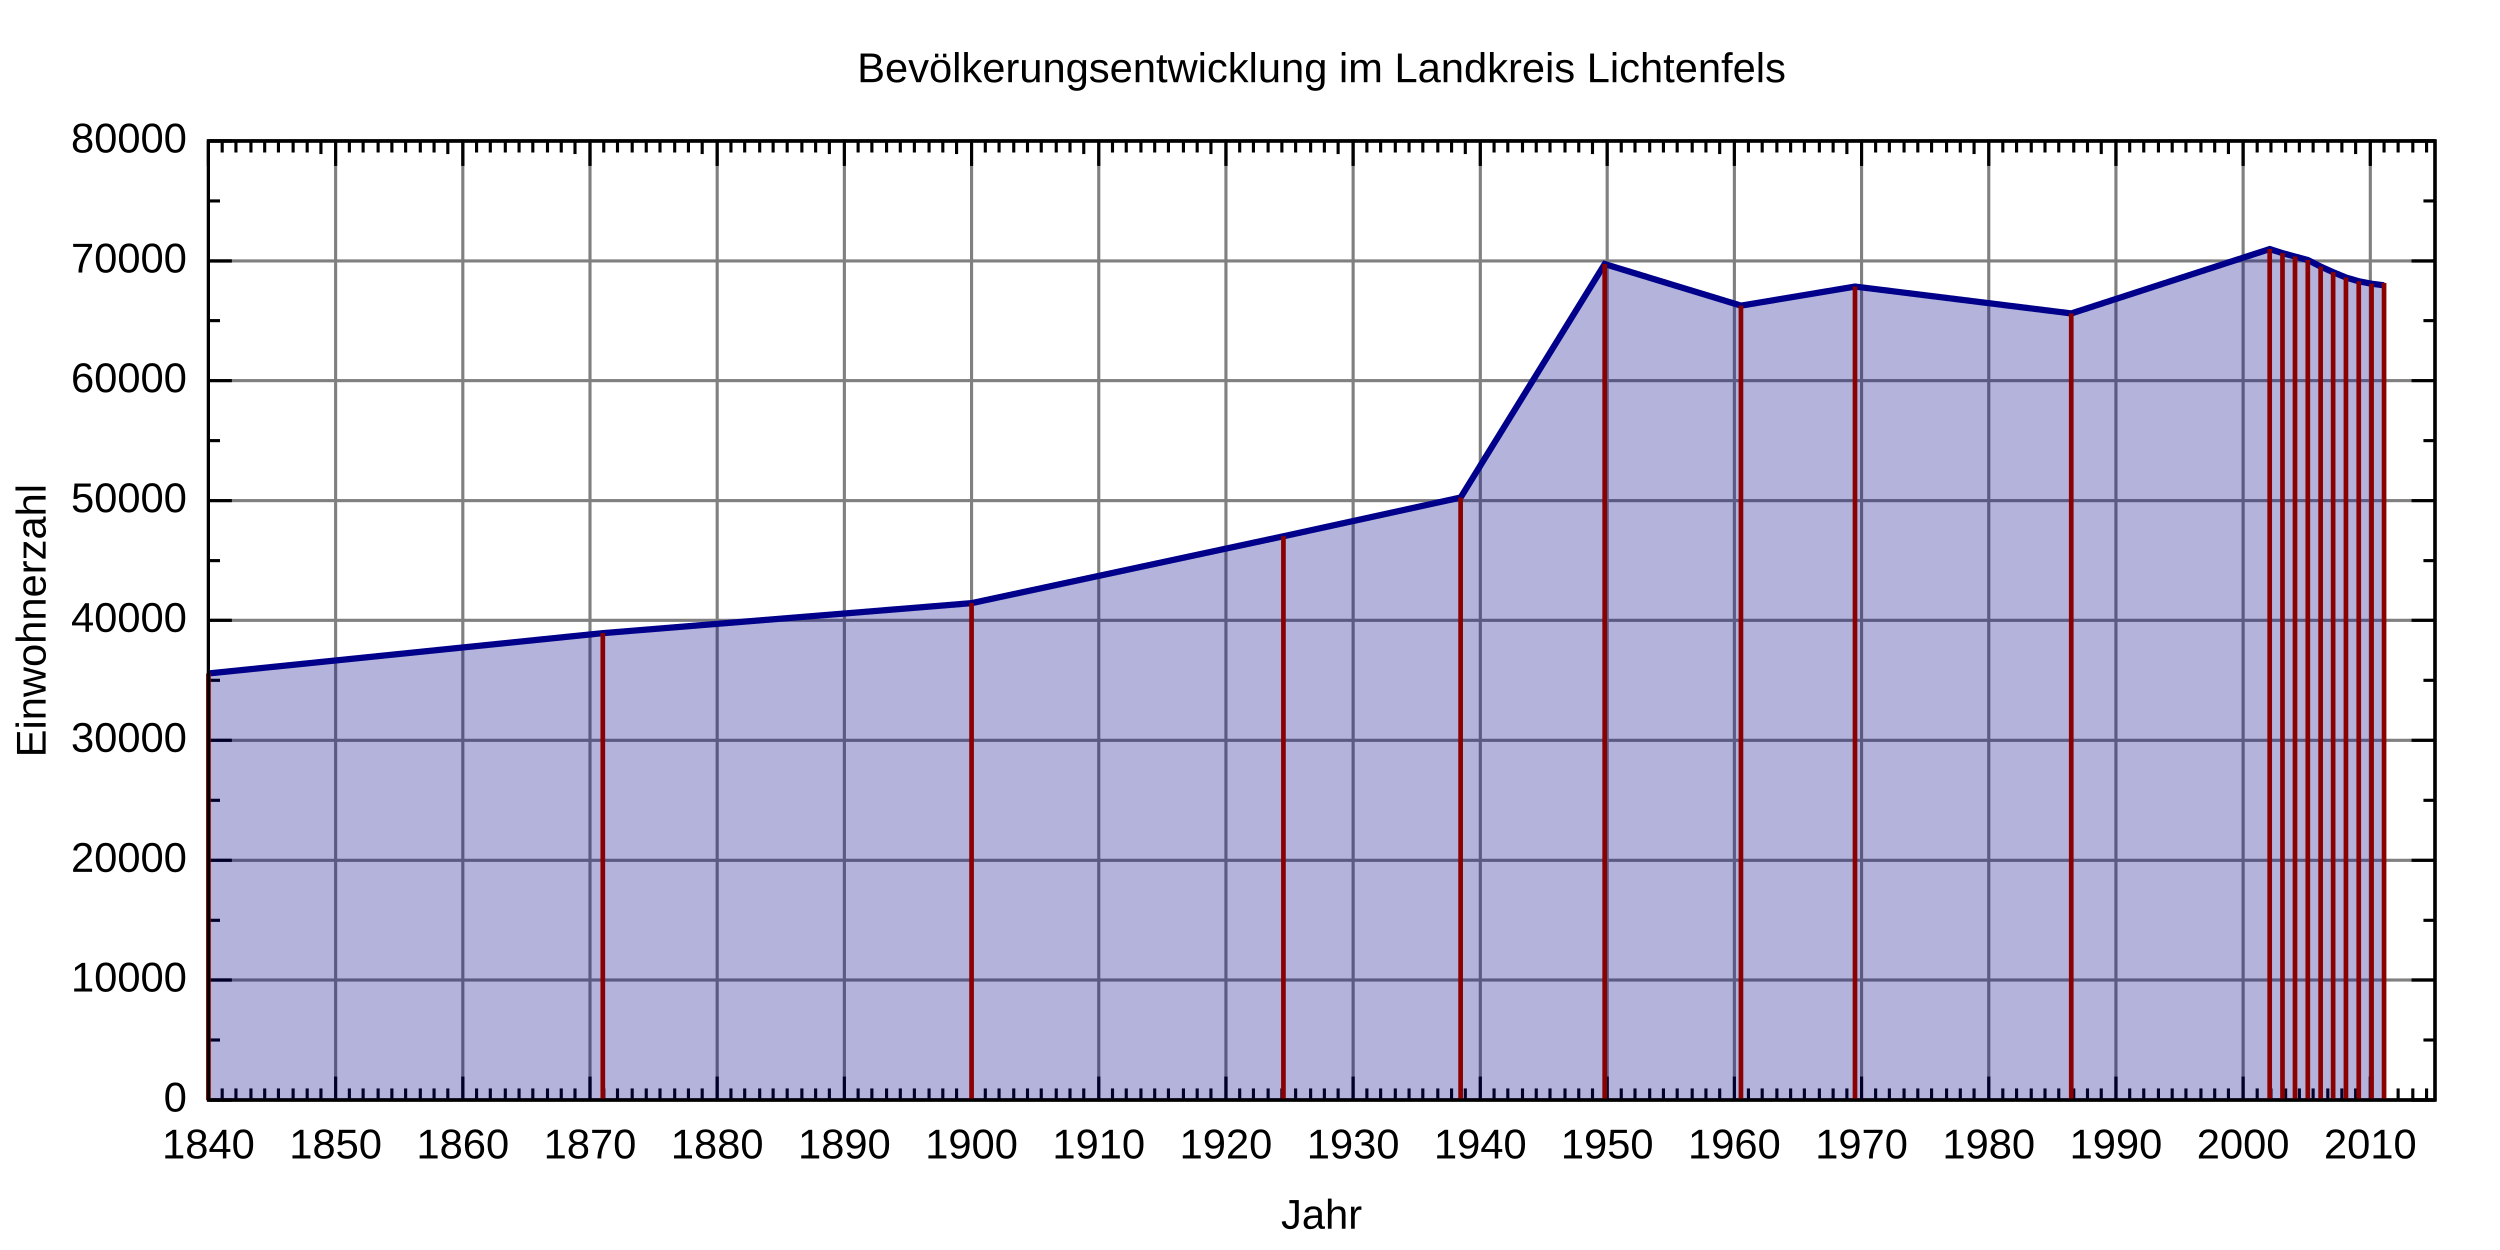
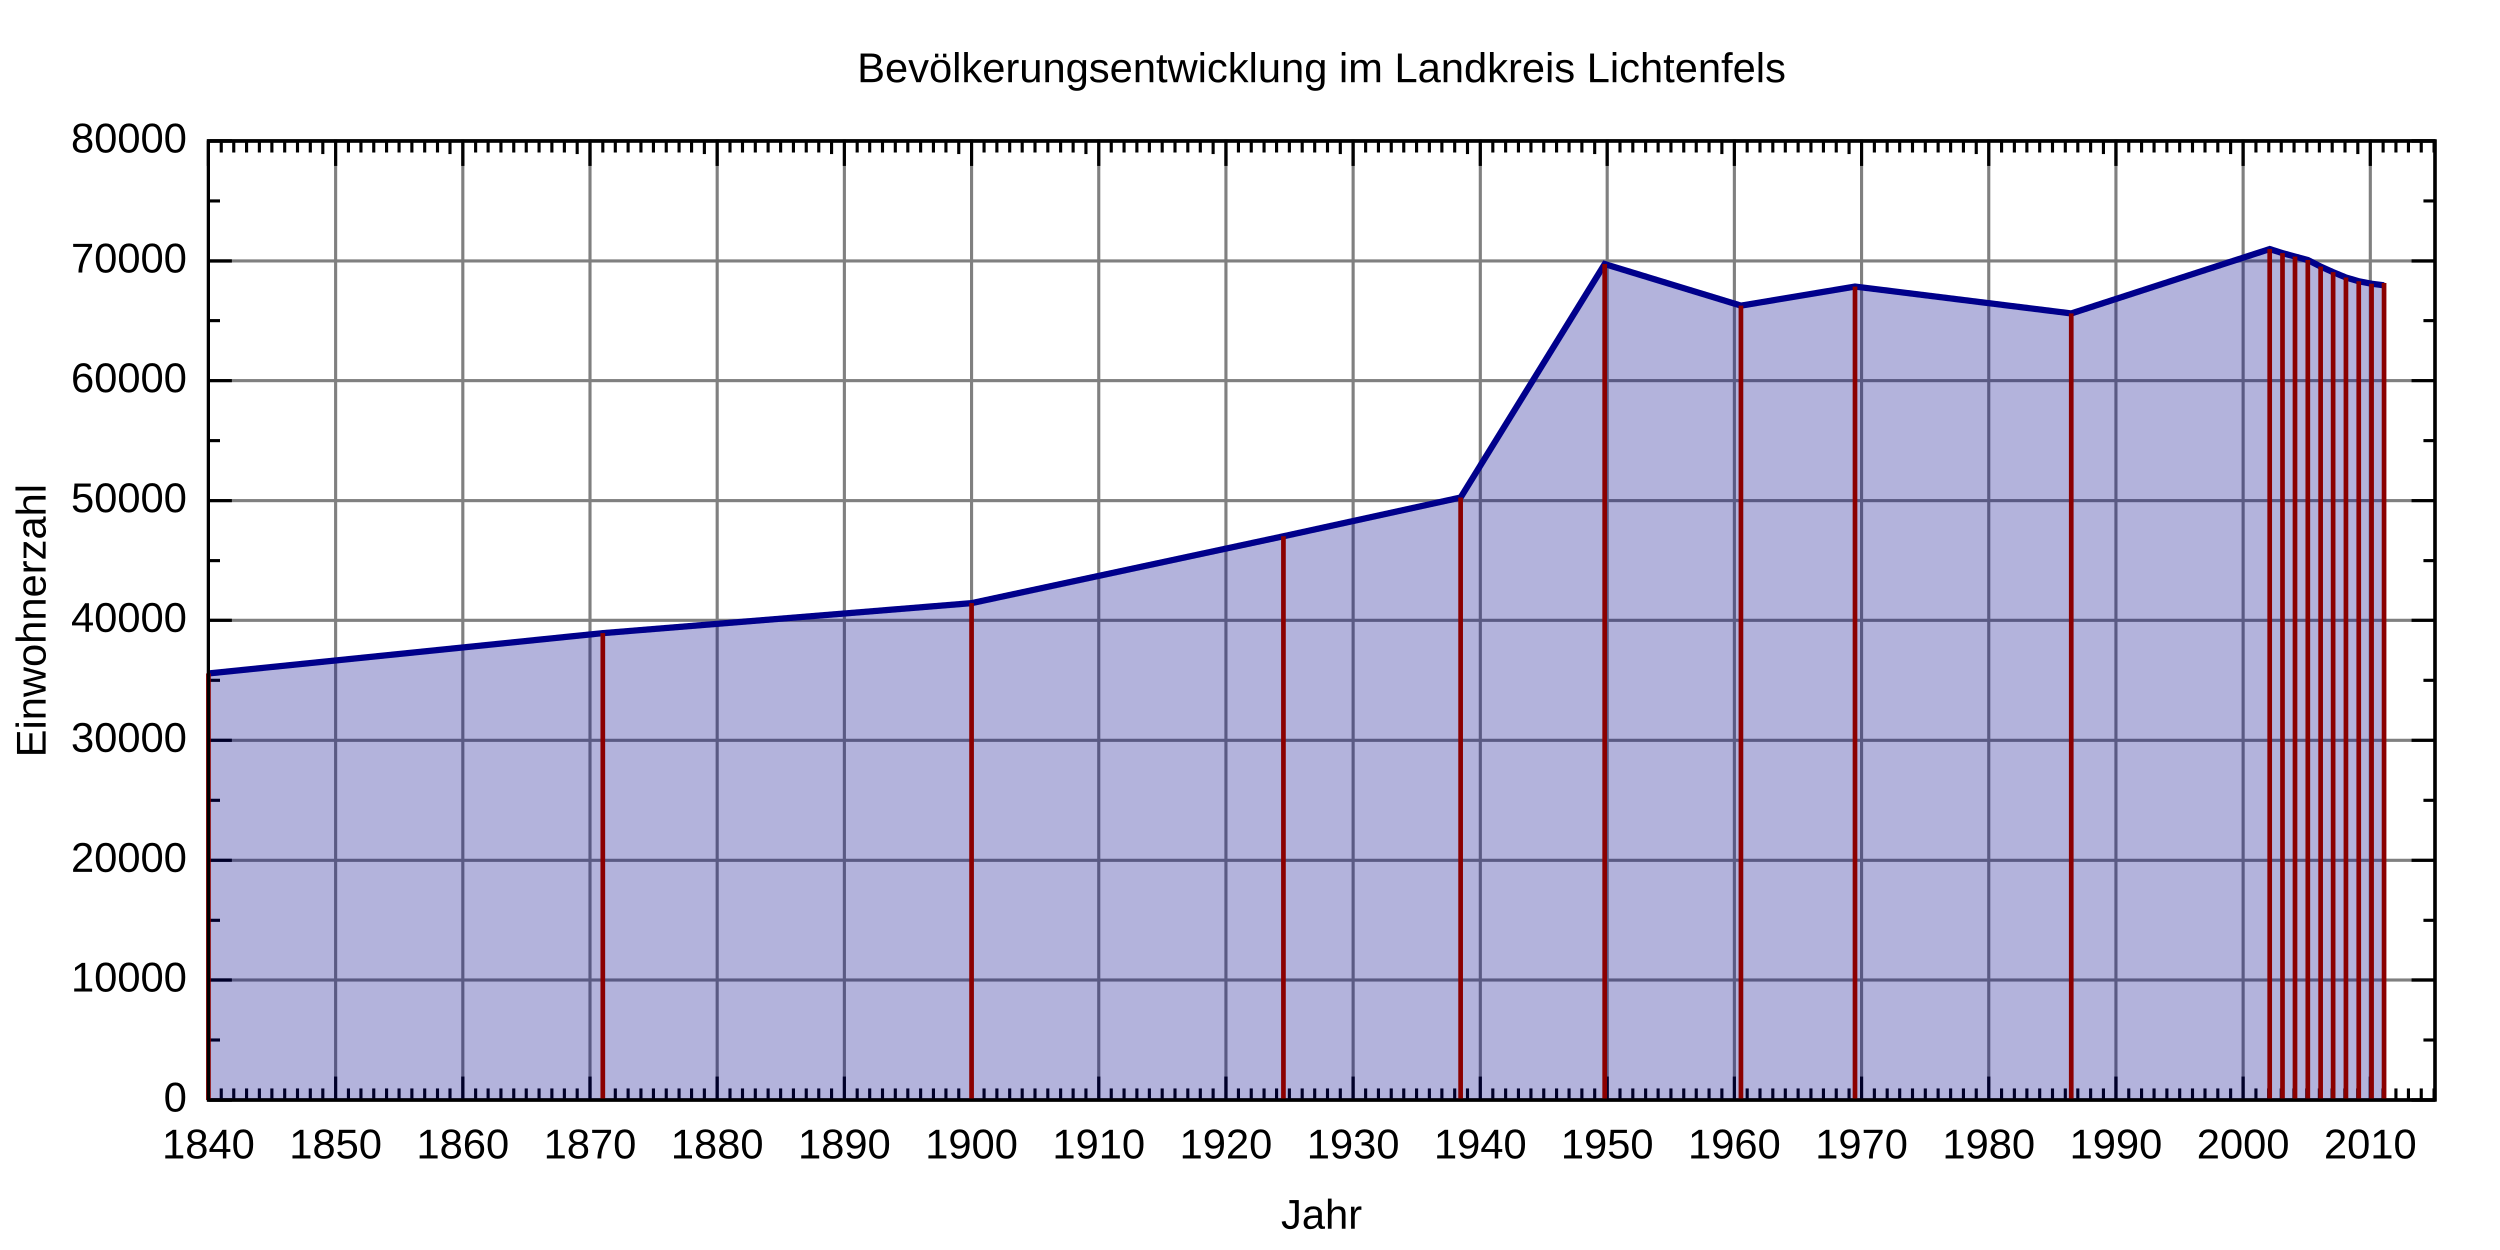
<svg xmlns="http://www.w3.org/2000/svg" xmlns:xlink="http://www.w3.org/1999/xlink" width="800" height="400" viewBox="0 0 800 400">
  <g id="gnuplot_canvas">
    <rect x="0" y="0" width="800" height="400" fill="none" />
    <defs>
      <circle id="gpDot" r="0.5" stroke-width="0.5" />
      <path id="gpPt0" stroke-width="0.267" stroke="currentColor" d="M-1,0 h2 M0,-1 v2" />
      <path id="gpPt1" stroke-width="0.267" stroke="currentColor" d="M-1,-1 L1,1 M1,-1 L-1,1" />
      <path id="gpPt2" stroke-width="0.267" stroke="currentColor" d="M-1,0 L1,0 M0,-1 L0,1 M-1,-1 L1,1 M-1,1 L1,-1" />
      <rect id="gpPt3" stroke-width="0.267" stroke="currentColor" x="-1" y="-1" width="2" height="2" />
      <rect id="gpPt4" stroke-width="0.267" stroke="currentColor" fill="currentColor" x="-1" y="-1" width="2" height="2" />
      <circle id="gpPt5" stroke-width="0.267" stroke="currentColor" cx="0" cy="0" r="1" />
      <use xlink:href="#gpPt5" id="gpPt6" fill="currentColor" stroke="none" />
      <path id="gpPt7" stroke-width="0.267" stroke="currentColor" d="M0,-1.33 L-1.33,0.67 L1.33,0.67 z" />
      <use xlink:href="#gpPt7" id="gpPt8" fill="currentColor" stroke="none" />
      <use xlink:href="#gpPt7" id="gpPt9" stroke="currentColor" transform="rotate(180)" />
      <use xlink:href="#gpPt9" id="gpPt10" fill="currentColor" stroke="none" />
      <use xlink:href="#gpPt3" id="gpPt11" stroke="currentColor" transform="rotate(45)" />
      <use xlink:href="#gpPt11" id="gpPt12" fill="currentColor" stroke="none" />
    </defs>
    <g style="fill:none; color:white; stroke:currentColor; stroke-width:1.00; stroke-linecap:butt; stroke-linejoin:miter">
</g>
    <g style="fill:none; color:black; stroke:currentColor; stroke-width:1.00; stroke-linecap:butt; stroke-linejoin:miter">
</g>
    <g style="fill:none; color:gray; stroke:currentColor; stroke-width:1.00; stroke-linecap:butt; stroke-linejoin:miter">
      <path class="gridline" d="M66.7,352.0 L779.2,352.0  h0.01" />
    </g>
    <g style="fill:none; color:black; stroke:currentColor; stroke-width:1.00; stroke-linecap:butt; stroke-linejoin:miter">
      <path d="M66.7,352.0 L74.2,352.0 M779.2,352.0 L771.7,352.0  h0.01" />
      <g transform="translate(59.8,355.7)" style="stroke:none; fill:black; font-family:Arial; font-size:10.00pt; text-anchor:end">
        <text>0</text>
      </g>
      <path d="M66.7,332.8 L70.4,332.8 M779.2,332.8 L775.5,332.8  h0.01" />
    </g>
    <g style="fill:none; color:gray; stroke:currentColor; stroke-width:1.00; stroke-linecap:butt; stroke-linejoin:miter">
      <path class="gridline" d="M66.7,313.6 L779.2,313.6  h0.01" />
    </g>
    <g style="fill:none; color:black; stroke:currentColor; stroke-width:1.00; stroke-linecap:butt; stroke-linejoin:miter">
      <path d="M66.7,313.6 L74.2,313.6 M779.2,313.6 L771.7,313.6  h0.01" />
      <g transform="translate(59.8,317.3)" style="stroke:none; fill:black; font-family:Arial; font-size:10.00pt; text-anchor:end">
        <text>10000</text>
      </g>
      <path d="M66.7,294.5 L70.4,294.5 M779.2,294.5 L775.5,294.5  h0.01" />
    </g>
    <g style="fill:none; color:gray; stroke:currentColor; stroke-width:1.00; stroke-linecap:butt; stroke-linejoin:miter">
      <path class="gridline" d="M66.7,275.3 L779.2,275.3  h0.01" />
    </g>
    <g style="fill:none; color:black; stroke:currentColor; stroke-width:1.00; stroke-linecap:butt; stroke-linejoin:miter">
      <path d="M66.7,275.3 L74.2,275.3 M779.2,275.3 L771.7,275.3  h0.01" />
      <g transform="translate(59.8,279.0)" style="stroke:none; fill:black; font-family:Arial; font-size:10.00pt; text-anchor:end">
        <text>20000</text>
      </g>
      <path d="M66.7,256.1 L70.4,256.1 M779.2,256.1 L775.5,256.1  h0.01" />
    </g>
    <g style="fill:none; color:gray; stroke:currentColor; stroke-width:1.00; stroke-linecap:butt; stroke-linejoin:miter">
      <path class="gridline" d="M66.7,236.9 L779.2,236.9  h0.01" />
    </g>
    <g style="fill:none; color:black; stroke:currentColor; stroke-width:1.00; stroke-linecap:butt; stroke-linejoin:miter">
      <path d="M66.7,236.9 L74.2,236.9 M779.2,236.9 L771.7,236.9  h0.01" />
      <g transform="translate(59.8,240.6)" style="stroke:none; fill:black; font-family:Arial; font-size:10.00pt; text-anchor:end">
        <text>30000</text>
      </g>
      <path d="M66.7,217.7 L70.4,217.7 M779.2,217.7 L775.5,217.7  h0.01" />
    </g>
    <g style="fill:none; color:gray; stroke:currentColor; stroke-width:1.00; stroke-linecap:butt; stroke-linejoin:miter">
      <path class="gridline" d="M66.7,198.5 L779.2,198.5  h0.01" />
    </g>
    <g style="fill:none; color:black; stroke:currentColor; stroke-width:1.00; stroke-linecap:butt; stroke-linejoin:miter">
      <path d="M66.7,198.5 L74.2,198.5 M779.2,198.5 L771.7,198.5  h0.01" />
      <g transform="translate(59.8,202.2)" style="stroke:none; fill:black; font-family:Arial; font-size:10.00pt; text-anchor:end">
        <text>40000</text>
      </g>
      <path d="M66.7,179.4 L70.4,179.4 M779.2,179.4 L775.5,179.4  h0.01" />
    </g>
    <g style="fill:none; color:gray; stroke:currentColor; stroke-width:1.00; stroke-linecap:butt; stroke-linejoin:miter">
      <path class="gridline" d="M66.7,160.2 L779.2,160.2  h0.01" />
    </g>
    <g style="fill:none; color:black; stroke:currentColor; stroke-width:1.00; stroke-linecap:butt; stroke-linejoin:miter">
      <path d="M66.7,160.2 L74.2,160.2 M779.2,160.2 L771.7,160.2  h0.01" />
      <g transform="translate(59.8,163.9)" style="stroke:none; fill:black; font-family:Arial; font-size:10.00pt; text-anchor:end">
        <text>50000</text>
      </g>
      <path d="M66.7,141.0 L70.4,141.0 M779.2,141.0 L775.5,141.0  h0.01" />
    </g>
    <g style="fill:none; color:gray; stroke:currentColor; stroke-width:1.00; stroke-linecap:butt; stroke-linejoin:miter">
      <path class="gridline" d="M66.7,121.8 L779.2,121.8  h0.01" />
    </g>
    <g style="fill:none; color:black; stroke:currentColor; stroke-width:1.00; stroke-linecap:butt; stroke-linejoin:miter">
      <path d="M66.7,121.8 L74.2,121.8 M779.2,121.8 L771.7,121.8  h0.01" />
      <g transform="translate(59.8,125.5)" style="stroke:none; fill:black; font-family:Arial; font-size:10.00pt; text-anchor:end">
        <text>60000</text>
      </g>
      <path d="M66.7,102.6 L70.4,102.6 M779.2,102.6 L775.5,102.6  h0.01" />
    </g>
    <g style="fill:none; color:gray; stroke:currentColor; stroke-width:1.00; stroke-linecap:butt; stroke-linejoin:miter">
      <path class="gridline" d="M66.7,83.5 L779.2,83.5  h0.01" />
    </g>
    <g style="fill:none; color:black; stroke:currentColor; stroke-width:1.00; stroke-linecap:butt; stroke-linejoin:miter">
      <path d="M66.7,83.5 L74.2,83.5 M779.2,83.5 L771.7,83.5  h0.01" />
      <g transform="translate(59.8,87.2)" style="stroke:none; fill:black; font-family:Arial; font-size:10.00pt; text-anchor:end">
        <text>70000</text>
      </g>
      <path d="M66.7,64.3 L70.4,64.3 M779.2,64.3 L775.5,64.3  h0.01" />
    </g>
    <g style="fill:none; color:gray; stroke:currentColor; stroke-width:1.00; stroke-linecap:butt; stroke-linejoin:miter">
      <path class="gridline" d="M66.7,45.1 L779.2,45.1  h0.01" />
    </g>
    <g style="fill:none; color:black; stroke:currentColor; stroke-width:1.00; stroke-linecap:butt; stroke-linejoin:miter">
      <path d="M66.7,45.1 L74.2,45.1 M779.2,45.1 L771.7,45.1  h0.01" />
      <g transform="translate(59.8,48.8)" style="stroke:none; fill:black; font-family:Arial; font-size:10.00pt; text-anchor:end">
        <text>80000</text>
      </g>
    </g>
    <g style="fill:none; color:gray; stroke:currentColor; stroke-width:1.00; stroke-linecap:butt; stroke-linejoin:miter">
      <path class="gridline" d="M66.7,352.0 L66.7,45.1  h0.01" />
    </g>
    <g style="fill:none; color:black; stroke:currentColor; stroke-width:1.00; stroke-linecap:butt; stroke-linejoin:miter">
      <path d="M66.7,352.0 L66.7,344.5 M66.7,45.1 L66.7,52.6  h0.01" />
      <g transform="translate(66.7,370.7)" style="stroke:none; fill:black; font-family:Arial; font-size:10.00pt; text-anchor:middle">
        <text>1840</text>
      </g>
-       <path d="M71.1,352.0 L71.1,348.3 M71.1,45.1 L71.1,48.8 M75.5,352.0 L75.5,348.3 M75.5,45.1 L75.5,48.8    M80.3,352.0 L80.3,348.3 M80.3,45.1 L80.3,48.8 M84.7,352.0 L84.7,348.3 M84.7,45.1 L84.7,48.8    M89.1,352.0 L89.1,348.3 M89.1,45.1 L89.1,48.8 M93.8,352.0 L93.8,348.3 M93.8,45.1 L93.8,48.8    M98.3,352.0 L98.3,348.3 M98.3,45.1 L98.3,48.8 M102.7,352.0 L102.7,348.3 M102.7,45.1 L102.7,48.8     h0.01" />
+       <path d="M70.8,352.0 L70.8,348.3 M70.8,45.1 L70.8,48.8 M74.8,352.0 L74.8,348.3 M74.8,45.1 L74.8,48.8    M78.9,352.0 L78.9,348.3 M78.9,45.1 L78.9,48.8 M83.0,352.0 L83.0,348.3 M83.0,45.1 L83.0,48.8    M87.0,352.0 L87.0,348.3 M87.0,45.1 L87.0,48.8 M91.1,352.0 L91.1,348.3 M91.1,45.1 L91.1,48.8    M95.2,352.0 L95.2,348.3 M95.2,45.1 L95.2,48.8 M99.3,352.0 L99.3,348.3 M99.3,45.1 L99.3,48.8    M103.3,352.0 L103.3,348.3 M103.3,45.1 L103.3,48.8  h0.01" />
    </g>
    <g style="fill:none; color:gray; stroke:currentColor; stroke-width:1.00; stroke-linecap:butt; stroke-linejoin:miter">
      <path class="gridline" d="M107.4,352.0 L107.4,45.1  h0.01" />
    </g>
    <g style="fill:none; color:black; stroke:currentColor; stroke-width:1.00; stroke-linecap:butt; stroke-linejoin:miter">
      <path d="M107.4,352.0 L107.4,344.5 M107.4,45.1 L107.4,52.6  h0.01" />
      <g transform="translate(107.4,370.7)" style="stroke:none; fill:black; font-family:Arial; font-size:10.00pt; text-anchor:middle">
        <text>1850</text>
      </g>
-       <path d="M111.8,352.0 L111.8,348.3 M111.8,45.1 L111.8,48.8 M116.2,352.0 L116.2,348.3 M116.2,45.1 L116.2,48.8    M121.0,352.0 L121.0,348.3 M121.0,45.1 L121.0,48.8 M125.4,352.0 L125.4,348.3 M125.4,45.1 L125.4,48.8    M129.8,352.0 L129.8,348.3 M129.8,45.1 L129.8,48.8 M134.5,352.0 L134.5,348.3 M134.5,45.1 L134.5,48.8    M138.9,352.0 L138.9,348.3 M138.9,45.1 L138.9,48.8 M143.3,352.0 L143.3,348.3 M143.3,45.1 L143.3,48.8     h0.01" />
+       <path d="M111.5,352.0 L111.5,348.3 M111.5,45.1 L111.5,48.8 M115.5,352.0 L115.5,348.3 M115.5,45.1 L115.5,48.8    M119.6,352.0 L119.6,348.3 M119.6,45.1 L119.6,48.8 M123.7,352.0 L123.7,348.3 M123.7,45.1 L123.7,48.8    M127.7,352.0 L127.7,348.3 M127.7,45.1 L127.7,48.8 M131.8,352.0 L131.8,348.3 M131.8,45.1 L131.8,48.8    M135.9,352.0 L135.9,348.3 M135.9,45.1 L135.9,48.8 M140.0,352.0 L140.0,348.3 M140.0,45.1 L140.0,48.8    M144.0,352.0 L144.0,348.3 M144.0,45.1 L144.0,48.8  h0.01" />
    </g>
    <g style="fill:none; color:gray; stroke:currentColor; stroke-width:1.00; stroke-linecap:butt; stroke-linejoin:miter">
      <path class="gridline" d="M148.1,352.0 L148.1,45.1  h0.01" />
    </g>
    <g style="fill:none; color:black; stroke:currentColor; stroke-width:1.00; stroke-linecap:butt; stroke-linejoin:miter">
      <path d="M148.1,352.0 L148.1,344.5 M148.1,45.1 L148.1,52.6  h0.01" />
      <g transform="translate(148.1,370.7)" style="stroke:none; fill:black; font-family:Arial; font-size:10.00pt; text-anchor:middle">
        <text>1860</text>
      </g>
-       <path d="M152.5,352.0 L152.5,348.3 M152.5,45.1 L152.5,48.8 M156.9,352.0 L156.9,348.3 M156.9,45.1 L156.9,48.8    M161.7,352.0 L161.7,348.3 M161.7,45.1 L161.7,48.8 M166.1,352.0 L166.1,348.3 M166.1,45.1 L166.1,48.8    M170.5,352.0 L170.5,348.3 M170.5,45.1 L170.5,48.8 M175.2,352.0 L175.2,348.3 M175.2,45.1 L175.2,48.8    M179.6,352.0 L179.6,348.3 M179.6,45.1 L179.6,48.8 M184.0,352.0 L184.0,348.3 M184.0,45.1 L184.0,48.8     h0.01" />
+       <path d="M152.2,352.0 L152.2,348.3 M152.2,45.1 L152.2,48.8 M156.2,352.0 L156.2,348.3 M156.2,45.1 L156.2,48.8    M160.3,352.0 L160.3,348.3 M160.3,45.1 L160.3,48.8 M164.4,352.0 L164.4,348.3 M164.4,45.1 L164.4,48.8    M168.4,352.0 L168.4,348.3 M168.4,45.1 L168.4,48.8 M172.5,352.0 L172.5,348.3 M172.5,45.1 L172.5,48.8    M176.6,352.0 L176.6,348.3 M176.6,45.1 L176.6,48.8 M180.6,352.0 L180.6,348.3 M180.6,45.1 L180.6,48.8    M184.7,352.0 L184.7,348.3 M184.7,45.1 L184.7,48.8  h0.01" />
    </g>
    <g style="fill:none; color:gray; stroke:currentColor; stroke-width:1.00; stroke-linecap:butt; stroke-linejoin:miter">
      <path class="gridline" d="M188.8,352.0 L188.8,45.1  h0.01" />
    </g>
    <g style="fill:none; color:black; stroke:currentColor; stroke-width:1.00; stroke-linecap:butt; stroke-linejoin:miter">
      <path d="M188.8,352.0 L188.8,344.5 M188.8,45.1 L188.8,52.6  h0.01" />
      <g transform="translate(188.8,370.7)" style="stroke:none; fill:black; font-family:Arial; font-size:10.00pt; text-anchor:middle">
        <text>1870</text>
      </g>
-       <path d="M193.2,352.0 L193.2,348.3 M193.2,45.1 L193.2,48.8 M197.6,352.0 L197.6,348.3 M197.6,45.1 L197.6,48.8    M202.3,352.0 L202.3,348.3 M202.3,45.1 L202.3,48.8 M206.8,352.0 L206.8,348.3 M206.8,45.1 L206.8,48.8    M211.2,352.0 L211.2,348.3 M211.2,45.1 L211.2,48.8 M215.9,352.0 L215.9,348.3 M215.9,45.1 L215.9,48.8    M220.3,352.0 L220.3,348.3 M220.3,45.1 L220.3,48.8 M224.7,352.0 L224.7,348.3 M224.7,45.1 L224.7,48.8     h0.01" />
+       <path d="M192.9,352.0 L192.9,348.3 M192.9,45.1 L192.9,48.8 M196.9,352.0 L196.9,348.3 M196.9,45.1 L196.9,48.8    M201.0,352.0 L201.0,348.3 M201.0,45.1 L201.0,48.8 M205.1,352.0 L205.1,348.3 M205.1,45.1 L205.1,48.8    M209.1,352.0 L209.1,348.3 M209.1,45.1 L209.1,48.8 M213.2,352.0 L213.2,348.3 M213.2,45.1 L213.2,48.8    M217.3,352.0 L217.3,348.3 M217.3,45.1 L217.3,48.8 M221.3,352.0 L221.3,348.3 M221.3,45.1 L221.3,48.8    M225.4,352.0 L225.4,348.3 M225.4,45.1 L225.4,48.8  h0.01" />
    </g>
    <g style="fill:none; color:gray; stroke:currentColor; stroke-width:1.00; stroke-linecap:butt; stroke-linejoin:miter">
      <path class="gridline" d="M229.5,352.0 L229.5,45.1  h0.01" />
    </g>
    <g style="fill:none; color:black; stroke:currentColor; stroke-width:1.00; stroke-linecap:butt; stroke-linejoin:miter">
      <path d="M229.5,352.0 L229.5,344.5 M229.5,45.1 L229.5,52.6  h0.01" />
      <g transform="translate(229.5,370.7)" style="stroke:none; fill:black; font-family:Arial; font-size:10.00pt; text-anchor:middle">
        <text>1880</text>
      </g>
-       <path d="M233.9,352.0 L233.9,348.3 M233.9,45.1 L233.9,48.8 M238.3,352.0 L238.3,348.3 M238.3,45.1 L238.3,48.8    M243.1,352.0 L243.1,348.3 M243.1,45.1 L243.1,48.8 M247.4,352.0 L247.4,348.3 M247.4,45.1 L247.4,48.8    M251.9,352.0 L251.9,348.3 M251.9,45.1 L251.9,48.8 M256.6,352.0 L256.6,348.3 M256.6,45.1 L256.6,48.8    M261.0,352.0 L261.0,348.3 M261.0,45.1 L261.0,48.8 M265.4,352.0 L265.4,348.3 M265.4,45.1 L265.4,48.8     h0.01" />
+       <path d="M233.6,352.0 L233.6,348.3 M233.6,45.1 L233.6,48.8 M237.6,352.0 L237.6,348.3 M237.6,45.1 L237.6,48.8    M241.7,352.0 L241.7,348.3 M241.7,45.1 L241.7,48.8 M245.8,352.0 L245.8,348.3 M245.8,45.1 L245.8,48.8    M249.8,352.0 L249.8,348.3 M249.8,45.1 L249.8,48.8 M253.9,352.0 L253.9,348.3 M253.9,45.1 L253.9,48.8    M258.0,352.0 L258.0,348.3 M258.0,45.1 L258.0,48.8 M262.0,352.0 L262.0,348.3 M262.0,45.1 L262.0,48.8    M266.1,352.0 L266.1,348.3 M266.1,45.1 L266.1,48.8  h0.01" />
    </g>
    <g style="fill:none; color:gray; stroke:currentColor; stroke-width:1.00; stroke-linecap:butt; stroke-linejoin:miter">
      <path class="gridline" d="M270.2,352.0 L270.2,45.1  h0.01" />
    </g>
    <g style="fill:none; color:black; stroke:currentColor; stroke-width:1.00; stroke-linecap:butt; stroke-linejoin:miter">
      <path d="M270.2,352.0 L270.2,344.5 M270.2,45.1 L270.2,52.6  h0.01" />
      <g transform="translate(270.2,370.7)" style="stroke:none; fill:black; font-family:Arial; font-size:10.00pt; text-anchor:middle">
        <text>1890</text>
      </g>
-       <path d="M274.6,352.0 L274.6,348.3 M274.6,45.1 L274.6,48.8 M279.0,352.0 L279.0,348.3 M279.0,45.1 L279.0,48.8    M283.7,352.0 L283.7,348.3 M283.7,45.1 L283.7,48.8 M288.1,352.0 L288.1,348.3 M288.1,45.1 L288.1,48.8    M292.6,352.0 L292.6,348.3 M292.6,45.1 L292.6,48.8 M297.3,352.0 L297.3,348.3 M297.3,45.1 L297.3,48.8    M301.7,352.0 L301.7,348.3 M301.7,45.1 L301.7,48.8 M306.1,352.0 L306.1,348.3 M306.1,45.1 L306.1,48.8     h0.01" />
+       <path d="M274.3,352.0 L274.3,348.3 M274.3,45.1 L274.3,48.8 M278.3,352.0 L278.3,348.3 M278.3,45.1 L278.3,48.8    M282.4,352.0 L282.4,348.3 M282.4,45.1 L282.4,48.8 M286.5,352.0 L286.5,348.3 M286.5,45.1 L286.5,48.8    M290.5,352.0 L290.5,348.3 M290.5,45.1 L290.5,48.8 M294.6,352.0 L294.6,348.3 M294.6,45.1 L294.6,48.8    M298.7,352.0 L298.7,348.3 M298.7,45.1 L298.7,48.8 M302.7,352.0 L302.7,348.3 M302.7,45.1 L302.7,48.8    M306.8,352.0 L306.8,348.3 M306.8,45.1 L306.8,48.8  h0.01" />
    </g>
    <g style="fill:none; color:gray; stroke:currentColor; stroke-width:1.00; stroke-linecap:butt; stroke-linejoin:miter">
      <path class="gridline" d="M310.9,352.0 L310.9,45.1  h0.01" />
    </g>
    <g style="fill:none; color:black; stroke:currentColor; stroke-width:1.00; stroke-linecap:butt; stroke-linejoin:miter">
      <path d="M310.9,352.0 L310.9,344.5 M310.9,45.1 L310.9,52.6  h0.01" />
      <g transform="translate(310.9,370.7)" style="stroke:none; fill:black; font-family:Arial; font-size:10.00pt; text-anchor:middle">
        <text>1900</text>
      </g>
-       <path d="M315.3,352.0 L315.3,348.3 M315.3,45.1 L315.3,48.8 M319.7,352.0 L319.7,348.3 M319.7,45.1 L319.7,48.8    M324.4,352.0 L324.4,348.3 M324.4,45.1 L324.4,48.8 M328.8,352.0 L328.8,348.3 M328.8,45.1 L328.8,48.8    M333.2,352.0 L333.2,348.3 M333.2,45.1 L333.2,48.8 M338.0,352.0 L338.0,348.3 M338.0,45.1 L338.0,48.8    M342.4,352.0 L342.4,348.3 M342.4,45.1 L342.4,48.8 M346.8,352.0 L346.8,348.3 M346.8,45.1 L346.8,48.8     h0.01" />
+       <path d="M314.9,352.0 L314.9,348.3 M314.9,45.1 L314.9,48.8 M319.0,352.0 L319.0,348.3 M319.0,45.1 L319.0,48.8    M323.1,352.0 L323.1,348.3 M323.1,45.1 L323.1,48.8 M327.1,352.0 L327.1,348.3 M327.1,45.1 L327.1,48.8    M331.2,352.0 L331.2,348.3 M331.2,45.1 L331.2,48.8 M335.3,352.0 L335.3,348.3 M335.3,45.1 L335.3,48.8    M339.4,352.0 L339.4,348.3 M339.4,45.1 L339.4,48.8 M343.4,352.0 L343.4,348.3 M343.4,45.1 L343.4,48.8    M347.5,352.0 L347.5,348.3 M347.5,45.1 L347.5,48.8  h0.01" />
    </g>
    <g style="fill:none; color:gray; stroke:currentColor; stroke-width:1.00; stroke-linecap:butt; stroke-linejoin:miter">
      <path class="gridline" d="M351.6,352.0 L351.6,45.1  h0.01" />
    </g>
    <g style="fill:none; color:black; stroke:currentColor; stroke-width:1.00; stroke-linecap:butt; stroke-linejoin:miter">
      <path d="M351.6,352.0 L351.6,344.5 M351.6,45.1 L351.6,52.6  h0.01" />
      <g transform="translate(351.6,370.7)" style="stroke:none; fill:black; font-family:Arial; font-size:10.00pt; text-anchor:middle">
        <text>1910</text>
      </g>
-       <path d="M356.0,352.0 L356.0,348.3 M356.0,45.1 L356.0,48.8 M360.4,352.0 L360.4,348.3 M360.4,45.1 L360.4,48.8    M365.1,352.0 L365.1,348.3 M365.1,45.1 L365.1,48.8 M369.5,352.0 L369.5,348.3 M369.5,45.1 L369.5,48.8    M373.9,352.0 L373.9,348.3 M373.9,45.1 L373.9,48.8 M378.7,352.0 L378.7,348.3 M378.7,45.1 L378.7,48.8    M383.1,352.0 L383.1,348.3 M383.1,45.1 L383.1,48.8 M387.5,352.0 L387.5,348.3 M387.5,45.1 L387.5,48.8     h0.01" />
+       <path d="M355.6,352.0 L355.6,348.3 M355.6,45.1 L355.6,48.8 M359.7,352.0 L359.7,348.3 M359.7,45.1 L359.7,48.8    M363.8,352.0 L363.8,348.3 M363.8,45.1 L363.8,48.8 M367.8,352.0 L367.8,348.3 M367.8,45.1 L367.8,48.8    M371.9,352.0 L371.9,348.3 M371.9,45.1 L371.9,48.8 M376.0,352.0 L376.0,348.3 M376.0,45.1 L376.0,48.8    M380.1,352.0 L380.1,348.3 M380.1,45.1 L380.1,48.8 M384.1,352.0 L384.1,348.3 M384.1,45.1 L384.1,48.8    M388.2,352.0 L388.2,348.3 M388.2,45.1 L388.2,48.8  h0.01" />
    </g>
    <g style="fill:none; color:gray; stroke:currentColor; stroke-width:1.00; stroke-linecap:butt; stroke-linejoin:miter">
      <path class="gridline" d="M392.3,352.0 L392.3,45.1  h0.01" />
    </g>
    <g style="fill:none; color:black; stroke:currentColor; stroke-width:1.00; stroke-linecap:butt; stroke-linejoin:miter">
      <path d="M392.3,352.0 L392.3,344.5 M392.3,45.1 L392.3,52.6  h0.01" />
      <g transform="translate(392.3,370.7)" style="stroke:none; fill:black; font-family:Arial; font-size:10.00pt; text-anchor:middle">
        <text>1920</text>
      </g>
-       <path d="M396.7,352.0 L396.7,348.3 M396.7,45.1 L396.7,48.8 M401.1,352.0 L401.1,348.3 M401.1,45.1 L401.1,48.8    M405.8,352.0 L405.8,348.3 M405.8,45.1 L405.8,48.8 M410.2,352.0 L410.2,348.3 M410.2,45.1 L410.2,48.8    M414.6,352.0 L414.6,348.3 M414.6,45.1 L414.6,48.8 M419.4,352.0 L419.4,348.3 M419.4,45.1 L419.4,48.8    M423.8,352.0 L423.8,348.3 M423.8,45.1 L423.8,48.8 M428.2,352.0 L428.2,348.3 M428.2,45.1 L428.2,48.8     h0.01" />
+       <path d="M396.3,352.0 L396.3,348.3 M396.3,45.1 L396.3,48.8 M400.4,352.0 L400.4,348.3 M400.4,45.1 L400.4,48.8    M404.5,352.0 L404.5,348.3 M404.5,45.1 L404.5,48.8 M408.5,352.0 L408.5,348.3 M408.5,45.1 L408.5,48.8    M412.6,352.0 L412.6,348.3 M412.6,45.1 L412.6,48.8 M416.7,352.0 L416.7,348.3 M416.7,45.1 L416.7,48.8    M420.7,352.0 L420.7,348.3 M420.7,45.1 L420.7,48.8 M424.8,352.0 L424.8,348.3 M424.8,45.1 L424.8,48.8    M428.9,352.0 L428.9,348.3 M428.9,45.1 L428.9,48.8  h0.01" />
    </g>
    <g style="fill:none; color:gray; stroke:currentColor; stroke-width:1.00; stroke-linecap:butt; stroke-linejoin:miter">
      <path class="gridline" d="M433.0,352.0 L433.0,45.1  h0.01" />
    </g>
    <g style="fill:none; color:black; stroke:currentColor; stroke-width:1.00; stroke-linecap:butt; stroke-linejoin:miter">
      <path d="M433.0,352.0 L433.0,344.5 M433.0,45.1 L433.0,52.6  h0.01" />
      <g transform="translate(433.0,370.7)" style="stroke:none; fill:black; font-family:Arial; font-size:10.00pt; text-anchor:middle">
        <text>1930</text>
      </g>
-       <path d="M437.4,352.0 L437.4,348.3 M437.4,45.1 L437.4,48.8 M441.8,352.0 L441.8,348.3 M441.8,45.1 L441.8,48.8    M446.5,352.0 L446.5,348.3 M446.5,45.1 L446.5,48.8 M450.9,352.0 L450.9,348.3 M450.9,45.1 L450.9,48.8    M455.3,352.0 L455.3,348.3 M455.3,45.1 L455.3,48.8 M460.1,352.0 L460.1,348.3 M460.1,45.1 L460.1,48.8    M464.5,352.0 L464.5,348.3 M464.5,45.1 L464.5,48.8 M468.9,352.0 L468.9,348.3 M468.9,45.1 L468.9,48.8     h0.01" />
+       <path d="M437.0,352.0 L437.0,348.3 M437.0,45.1 L437.0,48.8 M441.1,352.0 L441.1,348.3 M441.1,45.1 L441.1,48.8    M445.2,352.0 L445.2,348.3 M445.2,45.1 L445.2,48.8 M449.2,352.0 L449.2,348.3 M449.2,45.1 L449.2,48.8    M453.3,352.0 L453.3,348.3 M453.3,45.1 L453.3,48.8 M457.4,352.0 L457.4,348.3 M457.4,45.1 L457.4,48.8    M461.4,352.0 L461.4,348.3 M461.4,45.1 L461.4,48.8 M465.5,352.0 L465.5,348.3 M465.5,45.1 L465.5,48.8    M469.6,352.0 L469.6,348.3 M469.6,45.1 L469.6,48.8  h0.01" />
    </g>
    <g style="fill:none; color:gray; stroke:currentColor; stroke-width:1.00; stroke-linecap:butt; stroke-linejoin:miter">
      <path class="gridline" d="M473.7,352.0 L473.7,45.1  h0.01" />
    </g>
    <g style="fill:none; color:black; stroke:currentColor; stroke-width:1.00; stroke-linecap:butt; stroke-linejoin:miter">
      <path d="M473.7,352.0 L473.7,344.5 M473.7,45.1 L473.7,52.6  h0.01" />
      <g transform="translate(473.7,370.7)" style="stroke:none; fill:black; font-family:Arial; font-size:10.00pt; text-anchor:middle">
        <text>1940</text>
      </g>
-       <path d="M478.1,352.0 L478.1,348.3 M478.1,45.1 L478.1,48.8 M482.5,352.0 L482.5,348.3 M482.5,45.1 L482.5,48.8    M487.2,352.0 L487.2,348.3 M487.2,45.1 L487.2,48.8 M491.6,352.0 L491.6,348.3 M491.6,45.1 L491.6,48.8    M496.0,352.0 L496.0,348.3 M496.0,45.1 L496.0,48.8 M500.8,352.0 L500.8,348.3 M500.8,45.1 L500.8,48.8    M505.2,352.0 L505.2,348.3 M505.2,45.1 L505.2,48.8 M509.6,352.0 L509.6,348.3 M509.6,45.1 L509.6,48.8     h0.01" />
+       <path d="M477.7,352.0 L477.7,348.3 M477.7,45.1 L477.7,48.8 M481.8,352.0 L481.8,348.3 M481.8,45.1 L481.8,48.8    M485.9,352.0 L485.9,348.3 M485.9,45.1 L485.9,48.8 M489.9,352.0 L489.9,348.3 M489.9,45.1 L489.9,48.8    M494.0,352.0 L494.0,348.3 M494.0,45.1 L494.0,48.8 M498.1,352.0 L498.1,348.3 M498.1,45.1 L498.1,48.8    M502.1,352.0 L502.1,348.3 M502.1,45.1 L502.1,48.8 M506.2,352.0 L506.2,348.3 M506.2,45.1 L506.2,48.8    M510.3,352.0 L510.3,348.3 M510.3,45.1 L510.3,48.8  h0.01" />
    </g>
    <g style="fill:none; color:gray; stroke:currentColor; stroke-width:1.00; stroke-linecap:butt; stroke-linejoin:miter">
      <path class="gridline" d="M514.3,352.0 L514.3,45.1  h0.01" />
    </g>
    <g style="fill:none; color:black; stroke:currentColor; stroke-width:1.00; stroke-linecap:butt; stroke-linejoin:miter">
      <path d="M514.3,352.0 L514.3,344.5 M514.3,45.1 L514.3,52.6  h0.01" />
      <g transform="translate(514.3,370.7)" style="stroke:none; fill:black; font-family:Arial; font-size:10.00pt; text-anchor:middle">
        <text>1950</text>
      </g>
-       <path d="M518.8,352.0 L518.8,348.3 M518.8,45.1 L518.8,48.8 M523.2,352.0 L523.2,348.3 M523.2,45.1 L523.2,48.8    M527.9,352.0 L527.9,348.3 M527.9,45.1 L527.9,48.8 M532.3,352.0 L532.3,348.3 M532.3,45.1 L532.3,48.8    M536.7,352.0 L536.7,348.3 M536.7,45.1 L536.7,48.8 M541.5,352.0 L541.5,348.3 M541.5,45.1 L541.5,48.8    M545.9,352.0 L545.9,348.3 M545.9,45.1 L545.9,48.8 M550.3,352.0 L550.3,348.3 M550.3,45.1 L550.3,48.8     h0.01" />
+       <path d="M518.4,352.0 L518.4,348.3 M518.4,45.1 L518.4,48.8 M522.5,352.0 L522.5,348.3 M522.5,45.1 L522.5,48.8    M526.6,352.0 L526.6,348.3 M526.6,45.1 L526.6,48.8 M530.6,352.0 L530.6,348.3 M530.6,45.1 L530.6,48.8    M534.7,352.0 L534.7,348.3 M534.7,45.1 L534.7,48.8 M538.8,352.0 L538.8,348.3 M538.8,45.1 L538.8,48.8    M542.8,352.0 L542.8,348.3 M542.8,45.1 L542.8,48.8 M546.9,352.0 L546.9,348.3 M546.9,45.1 L546.9,48.8    M551.0,352.0 L551.0,348.3 M551.0,45.1 L551.0,48.8  h0.01" />
    </g>
    <g style="fill:none; color:gray; stroke:currentColor; stroke-width:1.00; stroke-linecap:butt; stroke-linejoin:miter">
      <path class="gridline" d="M555.0,352.0 L555.0,45.1  h0.01" />
    </g>
    <g style="fill:none; color:black; stroke:currentColor; stroke-width:1.00; stroke-linecap:butt; stroke-linejoin:miter">
      <path d="M555.0,352.0 L555.0,344.5 M555.0,45.1 L555.0,52.6  h0.01" />
      <g transform="translate(555.0,370.7)" style="stroke:none; fill:black; font-family:Arial; font-size:10.00pt; text-anchor:middle">
        <text>1960</text>
      </g>
-       <path d="M559.5,352.0 L559.5,348.3 M559.5,45.1 L559.5,48.8 M563.9,352.0 L563.9,348.3 M563.9,45.1 L563.9,48.8    M568.6,352.0 L568.6,348.3 M568.6,45.1 L568.6,48.8 M573.0,352.0 L573.0,348.3 M573.0,45.1 L573.0,48.8    M577.4,352.0 L577.4,348.3 M577.4,45.1 L577.4,48.8 M582.2,352.0 L582.2,348.3 M582.2,45.1 L582.2,48.8    M586.6,352.0 L586.6,348.3 M586.6,45.1 L586.6,48.8 M591.0,352.0 L591.0,348.3 M591.0,45.1 L591.0,48.8     h0.01" />
+       <path d="M559.1,352.0 L559.1,348.3 M559.1,45.1 L559.1,48.8 M563.2,352.0 L563.2,348.3 M563.2,45.1 L563.2,48.8    M567.3,352.0 L567.3,348.3 M567.3,45.1 L567.3,48.8 M571.3,352.0 L571.3,348.3 M571.3,45.1 L571.3,48.8    M575.4,352.0 L575.4,348.3 M575.4,45.1 L575.4,48.8 M579.5,352.0 L579.5,348.3 M579.5,45.1 L579.5,48.8    M583.5,352.0 L583.5,348.3 M583.5,45.1 L583.5,48.8 M587.6,352.0 L587.6,348.3 M587.6,45.1 L587.6,48.8    M591.7,352.0 L591.7,348.3 M591.7,45.1 L591.7,48.8  h0.01" />
    </g>
    <g style="fill:none; color:gray; stroke:currentColor; stroke-width:1.00; stroke-linecap:butt; stroke-linejoin:miter">
      <path class="gridline" d="M595.7,352.0 L595.7,45.1  h0.01" />
    </g>
    <g style="fill:none; color:black; stroke:currentColor; stroke-width:1.00; stroke-linecap:butt; stroke-linejoin:miter">
      <path d="M595.7,352.0 L595.7,344.5 M595.7,45.1 L595.7,52.6  h0.01" />
      <g transform="translate(595.7,370.7)" style="stroke:none; fill:black; font-family:Arial; font-size:10.00pt; text-anchor:middle">
        <text>1970</text>
      </g>
-       <path d="M600.2,352.0 L600.2,348.3 M600.2,45.1 L600.2,48.8 M604.6,352.0 L604.6,348.3 M604.6,45.1 L604.6,48.8    M609.3,352.0 L609.3,348.3 M609.3,45.1 L609.3,48.8 M613.7,352.0 L613.7,348.3 M613.7,45.1 L613.7,48.8    M618.1,352.0 L618.1,348.3 M618.1,45.1 L618.1,48.8 M622.9,352.0 L622.9,348.3 M622.9,45.1 L622.9,48.8    M627.3,352.0 L627.3,348.3 M627.3,45.1 L627.3,48.8 M631.7,352.0 L631.7,348.3 M631.7,45.1 L631.7,48.8     h0.01" />
+       <path d="M599.8,352.0 L599.8,348.3 M599.8,45.1 L599.8,48.8 M603.9,352.0 L603.9,348.3 M603.9,45.1 L603.9,48.8    M607.9,352.0 L607.9,348.3 M607.9,45.1 L607.9,48.8 M612.0,352.0 L612.0,348.3 M612.0,45.1 L612.0,48.8    M616.1,352.0 L616.1,348.3 M616.1,45.1 L616.1,48.8 M620.2,352.0 L620.2,348.3 M620.2,45.1 L620.2,48.8    M624.2,352.0 L624.2,348.3 M624.2,45.1 L624.2,48.8 M628.3,352.0 L628.3,348.3 M628.3,45.1 L628.3,48.8    M632.4,352.0 L632.4,348.3 M632.4,45.1 L632.4,48.8  h0.01" />
    </g>
    <g style="fill:none; color:gray; stroke:currentColor; stroke-width:1.00; stroke-linecap:butt; stroke-linejoin:miter">
      <path class="gridline" d="M636.4,352.0 L636.4,45.1  h0.01" />
    </g>
    <g style="fill:none; color:black; stroke:currentColor; stroke-width:1.00; stroke-linecap:butt; stroke-linejoin:miter">
      <path d="M636.4,352.0 L636.4,344.5 M636.4,45.1 L636.4,52.6  h0.01" />
      <g transform="translate(636.4,370.7)" style="stroke:none; fill:black; font-family:Arial; font-size:10.00pt; text-anchor:middle">
        <text>1980</text>
      </g>
-       <path d="M640.9,352.0 L640.9,348.3 M640.9,45.1 L640.9,48.8 M645.3,352.0 L645.3,348.3 M645.3,45.1 L645.3,48.8    M650.0,352.0 L650.0,348.3 M650.0,45.1 L650.0,48.8 M654.4,352.0 L654.4,348.3 M654.4,45.1 L654.4,48.8    M658.8,352.0 L658.8,348.3 M658.8,45.1 L658.8,48.8 M663.6,352.0 L663.6,348.3 M663.6,45.1 L663.6,48.8    M668.0,352.0 L668.0,348.3 M668.0,45.1 L668.0,48.8 M672.4,352.0 L672.4,348.3 M672.4,45.1 L672.4,48.8     h0.01" />
+       <path d="M640.5,352.0 L640.5,348.3 M640.5,45.1 L640.5,48.8 M644.6,352.0 L644.6,348.3 M644.6,45.1 L644.6,48.8    M648.6,352.0 L648.6,348.3 M648.6,45.1 L648.6,48.8 M652.7,352.0 L652.7,348.3 M652.7,45.1 L652.7,48.8    M656.8,352.0 L656.8,348.3 M656.8,45.1 L656.8,48.8 M660.9,352.0 L660.9,348.3 M660.9,45.1 L660.9,48.8    M664.9,352.0 L664.9,348.3 M664.9,45.1 L664.9,48.8 M669.0,352.0 L669.0,348.3 M669.0,45.1 L669.0,48.8    M673.1,352.0 L673.1,348.3 M673.1,45.1 L673.1,48.8  h0.01" />
    </g>
    <g style="fill:none; color:gray; stroke:currentColor; stroke-width:1.00; stroke-linecap:butt; stroke-linejoin:miter">
      <path class="gridline" d="M677.1,352.0 L677.1,45.1  h0.01" />
    </g>
    <g style="fill:none; color:black; stroke:currentColor; stroke-width:1.00; stroke-linecap:butt; stroke-linejoin:miter">
      <path d="M677.1,352.0 L677.1,344.5 M677.1,45.1 L677.1,52.6  h0.01" />
      <g transform="translate(677.1,370.7)" style="stroke:none; fill:black; font-family:Arial; font-size:10.00pt; text-anchor:middle">
        <text>1990</text>
      </g>
-       <path d="M681.5,352.0 L681.5,348.3 M681.5,45.1 L681.5,48.8 M686.0,352.0 L686.0,348.3 M686.0,45.1 L686.0,48.8    M690.7,352.0 L690.7,348.3 M690.7,45.1 L690.7,48.8 M695.1,352.0 L695.1,348.3 M695.1,45.1 L695.1,48.8    M699.5,352.0 L699.5,348.3 M699.5,45.1 L699.5,48.8 M704.3,352.0 L704.3,348.3 M704.3,45.1 L704.3,48.8    M708.7,352.0 L708.7,348.3 M708.7,45.1 L708.7,48.8 M713.1,352.0 L713.1,348.3 M713.1,45.1 L713.1,48.8     h0.01" />
+       <path d="M681.2,352.0 L681.2,348.3 M681.2,45.1 L681.2,48.8 M685.3,352.0 L685.3,348.3 M685.3,45.1 L685.3,48.8    M689.3,352.0 L689.3,348.3 M689.3,45.1 L689.3,48.8 M693.4,352.0 L693.4,348.3 M693.4,45.1 L693.4,48.8    M697.5,352.0 L697.5,348.3 M697.5,45.1 L697.5,48.8 M701.6,352.0 L701.6,348.3 M701.6,45.1 L701.6,48.8    M705.6,352.0 L705.6,348.3 M705.6,45.1 L705.6,48.8 M709.7,352.0 L709.7,348.3 M709.7,45.1 L709.7,48.8    M713.8,352.0 L713.8,348.3 M713.8,45.1 L713.8,48.8  h0.01" />
    </g>
    <g style="fill:none; color:gray; stroke:currentColor; stroke-width:1.00; stroke-linecap:butt; stroke-linejoin:miter">
      <path class="gridline" d="M717.8,352.0 L717.8,45.1  h0.01" />
    </g>
    <g style="fill:none; color:black; stroke:currentColor; stroke-width:1.00; stroke-linecap:butt; stroke-linejoin:miter">
      <path d="M717.8,352.0 L717.8,344.5 M717.8,45.1 L717.8,52.6  h0.01" />
      <g transform="translate(717.8,370.7)" style="stroke:none; fill:black; font-family:Arial; font-size:10.00pt; text-anchor:middle">
        <text>2000</text>
      </g>
-       <path d="M722.3,352.0 L722.3,348.3 M722.3,45.1 L722.3,48.8 M726.7,352.0 L726.7,348.3 M726.7,45.1 L726.7,48.8    M731.4,352.0 L731.4,348.3 M731.4,45.1 L731.4,48.8 M735.8,352.0 L735.8,348.3 M735.8,45.1 L735.8,48.8    M740.2,352.0 L740.2,348.3 M740.2,45.1 L740.2,48.8 M744.9,352.0 L744.9,348.3 M744.9,45.1 L744.9,48.8    M749.4,352.0 L749.4,348.3 M749.4,45.1 L749.4,48.8 M753.8,352.0 L753.8,348.3 M753.8,45.1 L753.8,48.8     h0.01" />
+       <path d="M721.9,352.0 L721.9,348.3 M721.9,45.1 L721.9,48.8 M726.0,352.0 L726.0,348.3 M726.0,45.1 L726.0,48.8    M730.0,352.0 L730.0,348.3 M730.0,45.1 L730.0,48.8 M734.1,352.0 L734.1,348.3 M734.1,45.1 L734.1,48.8    M738.2,352.0 L738.2,348.3 M738.2,45.1 L738.2,48.8 M742.2,352.0 L742.2,348.3 M742.2,45.1 L742.2,48.8    M746.3,352.0 L746.3,348.3 M746.3,45.1 L746.3,48.8 M750.4,352.0 L750.4,348.3 M750.4,45.1 L750.4,48.8    M754.5,352.0 L754.5,348.3 M754.5,45.1 L754.5,48.8  h0.01" />
    </g>
    <g style="fill:none; color:gray; stroke:currentColor; stroke-width:1.00; stroke-linecap:butt; stroke-linejoin:miter">
      <path class="gridline" d="M758.5,352.0 L758.5,45.1  h0.01" />
    </g>
    <g style="fill:none; color:black; stroke:currentColor; stroke-width:1.00; stroke-linecap:butt; stroke-linejoin:miter">
      <path d="M758.5,352.0 L758.5,344.5 M758.5,45.1 L758.5,52.6  h0.01" />
      <g transform="translate(758.5,370.7)" style="stroke:none; fill:black; font-family:Arial; font-size:10.00pt; text-anchor:middle">
        <text>2010</text>
      </g>
-       <path d="M762.9,352.0 L762.9,348.3 M762.9,45.1 L762.9,48.8 M767.4,352.0 L767.4,348.3 M767.4,45.1 L767.4,48.8    M772.1,352.0 L772.1,348.3 M772.1,45.1 L772.1,48.8 M776.5,352.0 L776.5,348.3 M776.5,45.1 L776.5,48.8    M66.7,45.1 L66.7,352.0 L779.2,352.0 L779.2,45.1 L66.7,45.1 Z  h0.01" />
+       <path d="M762.6,352.0 L762.6,348.3 M762.6,45.1 L762.6,48.8 M766.7,352.0 L766.7,348.3 M766.7,45.1 L766.7,48.8    M770.7,352.0 L770.7,348.3 M770.7,45.1 L770.7,48.8 M774.8,352.0 L774.8,348.3 M774.8,45.1 L774.8,48.8    M778.9,352.0 L778.9,348.3 M778.9,45.1 L778.9,48.8 M66.7,45.1 L66.7,352.0 L779.2,352.0 L779.2,45.1    L66.7,45.1 Z  h0.01" />
      <g transform="translate(14.6,198.6) rotate(270)" style="stroke:none; fill:black; font-family:Arial; font-size:10.00pt; text-anchor:middle">
        <text>Einwohnerzahl</text>
      </g>
      <g transform="translate(422.9,393.2)" style="stroke:none; fill:black; font-family:Arial; font-size:10.00pt; text-anchor:middle">
        <text>Jahr</text>
      </g>
      <g transform="translate(422.9,26.3)" style="stroke:none; fill:black; font-family:Arial; font-size:10.00pt; text-anchor:middle">
        <text>Bevölkerungsentwicklung im Landkreis Lichtenfels</text>
      </g>
    </g>
    <g id="gnuplot_plot_1">
      <g style="fill:none; color:white; stroke:currentColor; stroke-width:2.00; stroke-linecap:butt; stroke-linejoin:miter">
</g>
      <g style="fill:none; color:red; stroke:currentColor; stroke-width:2.00; stroke-linecap:butt; stroke-linejoin:miter">
        <g style="stroke:none; shape-rendering:crispEdges">
          <polygon fill="rgb(  0,   0, 139)" fill-opacity="0.3" points="66.7,215.5 66.7,215.5 192.9,202.6 310.9,193.0 410.7,171.6 467.4,159.2 513.5,84.5 557.1,97.8 593.6,91.7 662.8,100.3 726.3,79.7 730.4,81.0 734.4,82.1 738.5,83.2 742.6,85.3 746.6,87.1 750.7,88.8 754.8,90.0 758.9,90.8 762.9,91.3 762.9,352.0 66.7,352.0 " />
        </g>
        <path stroke="rgb(  0,   0, 139)" d="M66.7,215.5 L192.9,202.6 L310.9,193.0 L410.7,171.6 L467.4,159.2 L513.5,84.5 L557.1,97.8 L593.6,91.7    L662.8,100.3 L726.3,79.7 L730.4,81.0 L734.4,82.1 L738.5,83.2 L742.6,85.3 L746.6,87.1 L750.7,88.8    L754.8,90.0 L758.9,90.8 L762.9,91.3  h0.01" />
      </g>
    </g>
    <g id="gnuplot_plot_2">
      <g style="fill:none; color:white; stroke:rgb(  0,   0, 139); stroke-width:1.50; stroke-linecap:butt; stroke-linejoin:miter">
</g>
      <g style="fill:none; color:green; stroke:currentColor; stroke-width:1.50; stroke-linecap:butt; stroke-linejoin:miter">
        <path stroke="rgb(139,   0,   0)" d="M66.7,352.0 L66.7,215.5 M192.9,352.0 L192.9,202.6 M310.9,352.0 L310.9,193.0 M410.7,352.0 L410.7,171.6    M467.4,352.0 L467.4,159.2 M513.5,352.0 L513.5,84.5 M557.1,352.0 L557.1,97.8 M593.6,352.0 L593.6,91.7    M662.8,352.0 L662.8,100.3 M726.3,352.0 L726.3,79.7 M730.4,352.0 L730.4,81.0 M734.4,352.0 L734.4,82.1    M738.5,352.0 L738.5,83.2 M742.6,352.0 L742.6,85.3 M746.6,352.0 L746.6,87.1 M750.7,352.0 L750.7,88.8    M754.8,352.0 L754.8,90.0 M758.9,352.0 L758.9,90.8 M762.9,352.0 L762.9,91.3  h0.01" />
      </g>
    </g>
    <g style="fill:none; color:white; stroke:rgb(139,   0,   0); stroke-width:1.00; stroke-linecap:butt; stroke-linejoin:miter">
</g>
    <g style="fill:none; color:black; stroke:currentColor; stroke-width:1.00; stroke-linecap:butt; stroke-linejoin:miter">
      <path d="M66.7,45.1 L66.7,352.0 L779.2,352.0 L779.2,45.1 L66.7,45.1 Z  h0.01" />
    </g>
  </g>
</svg>
